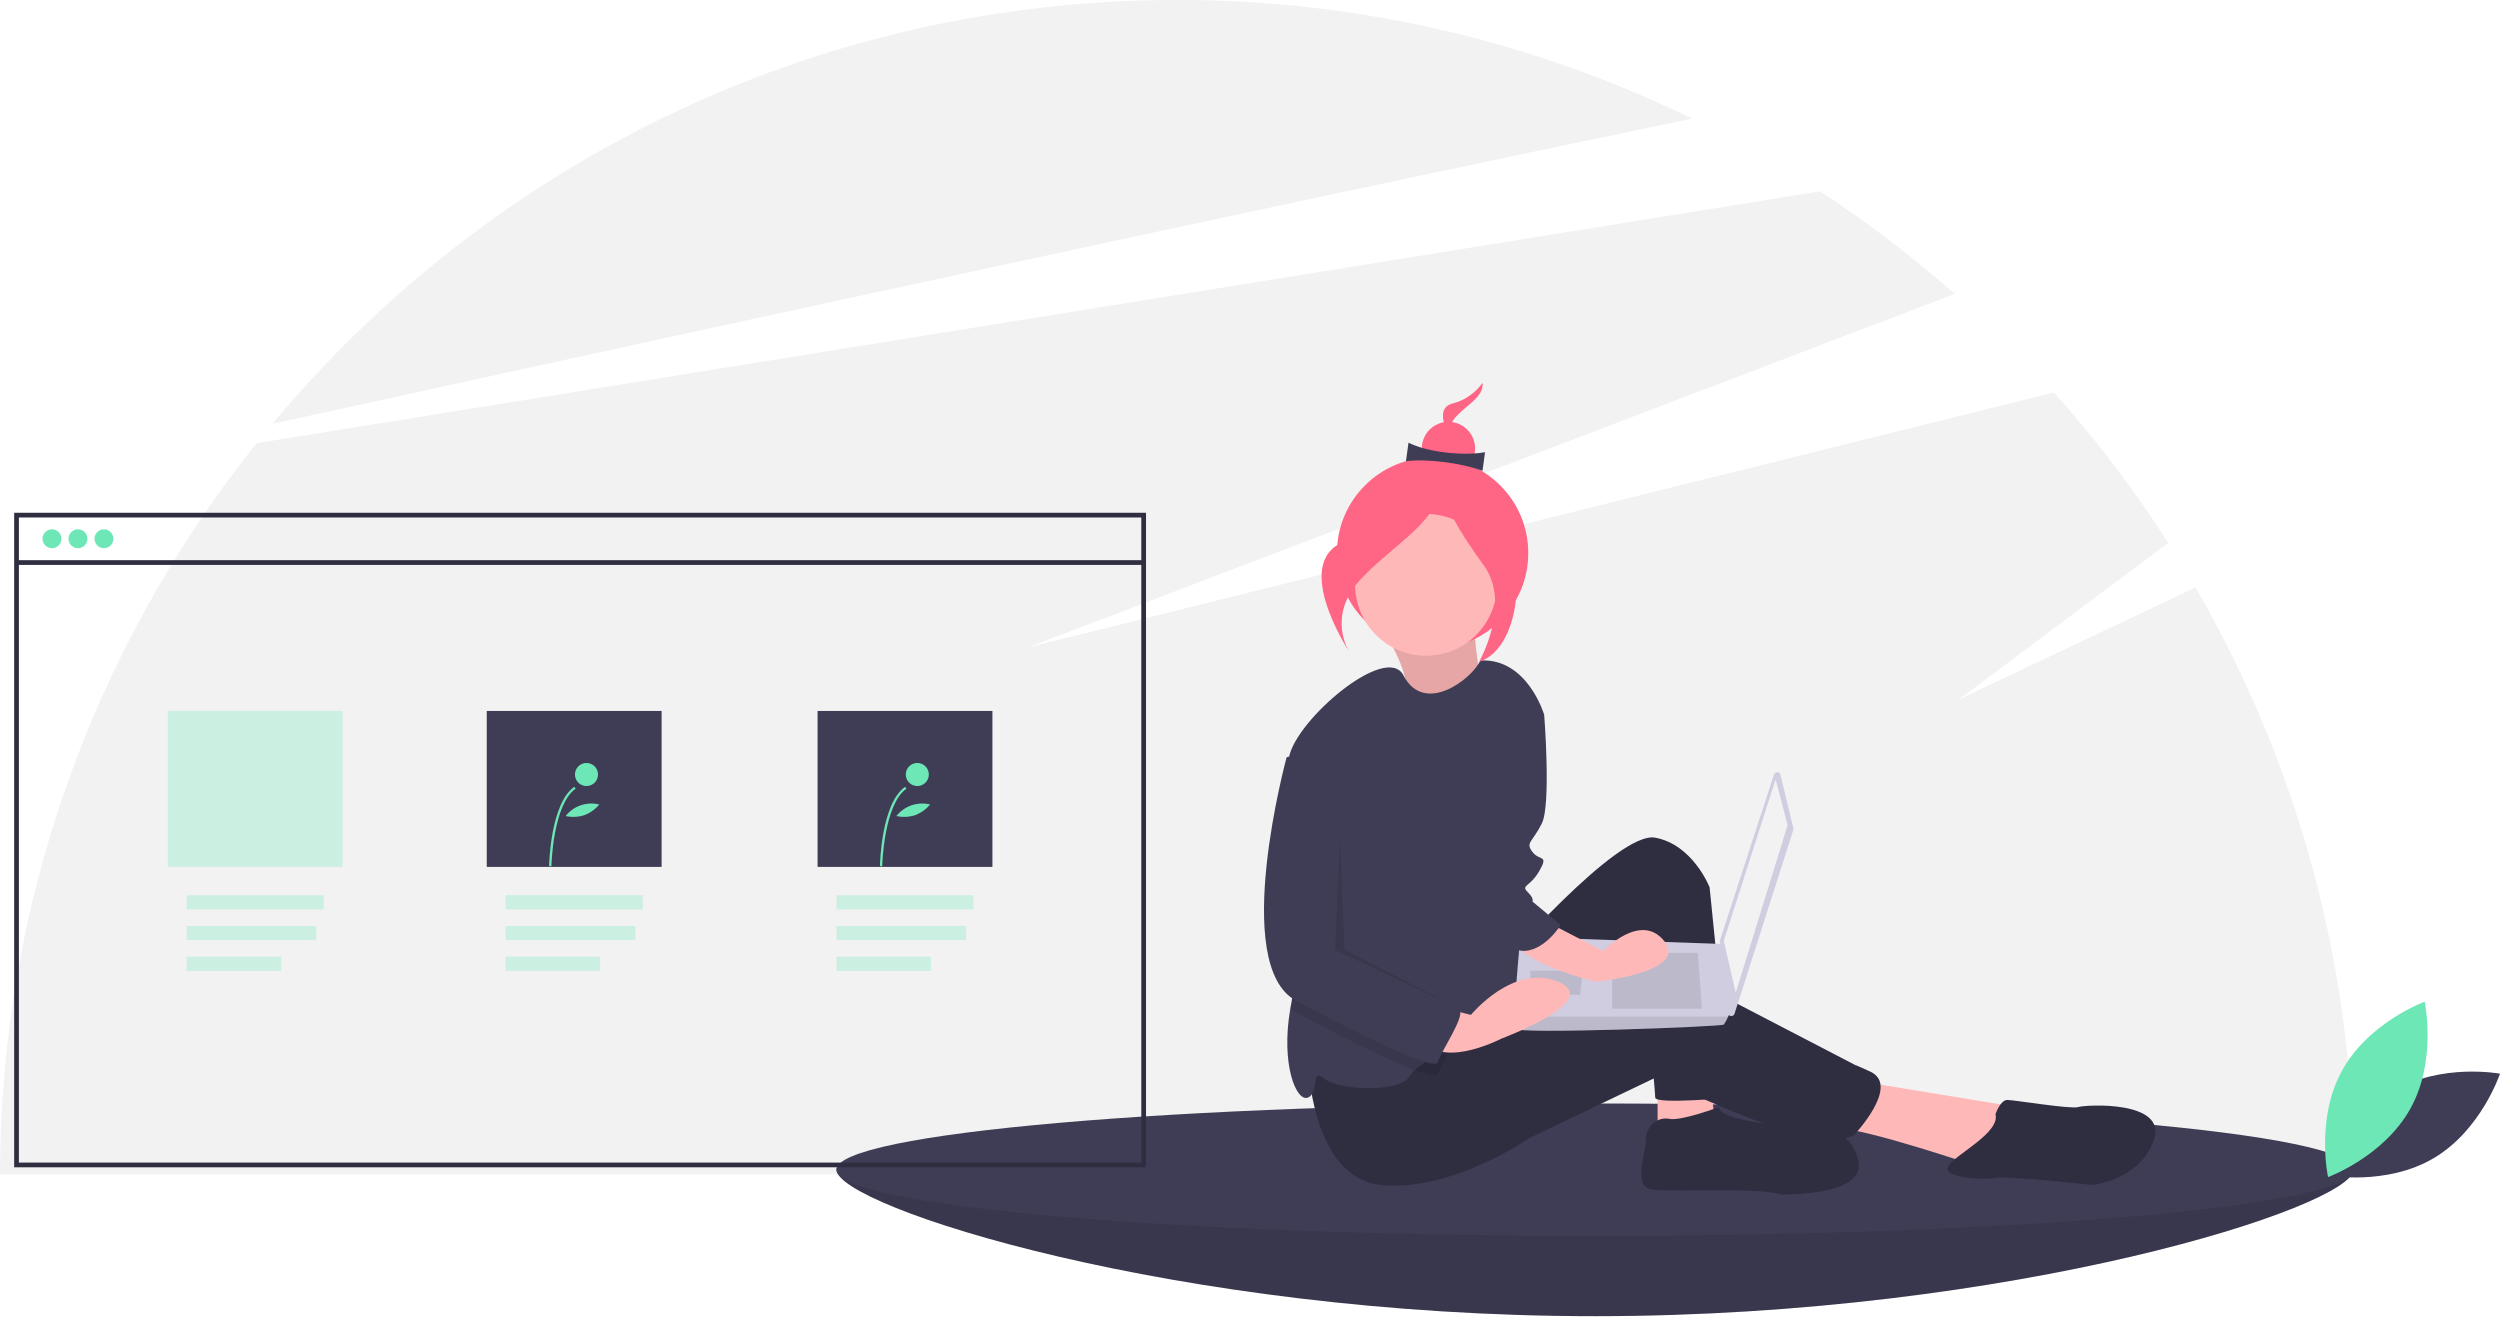
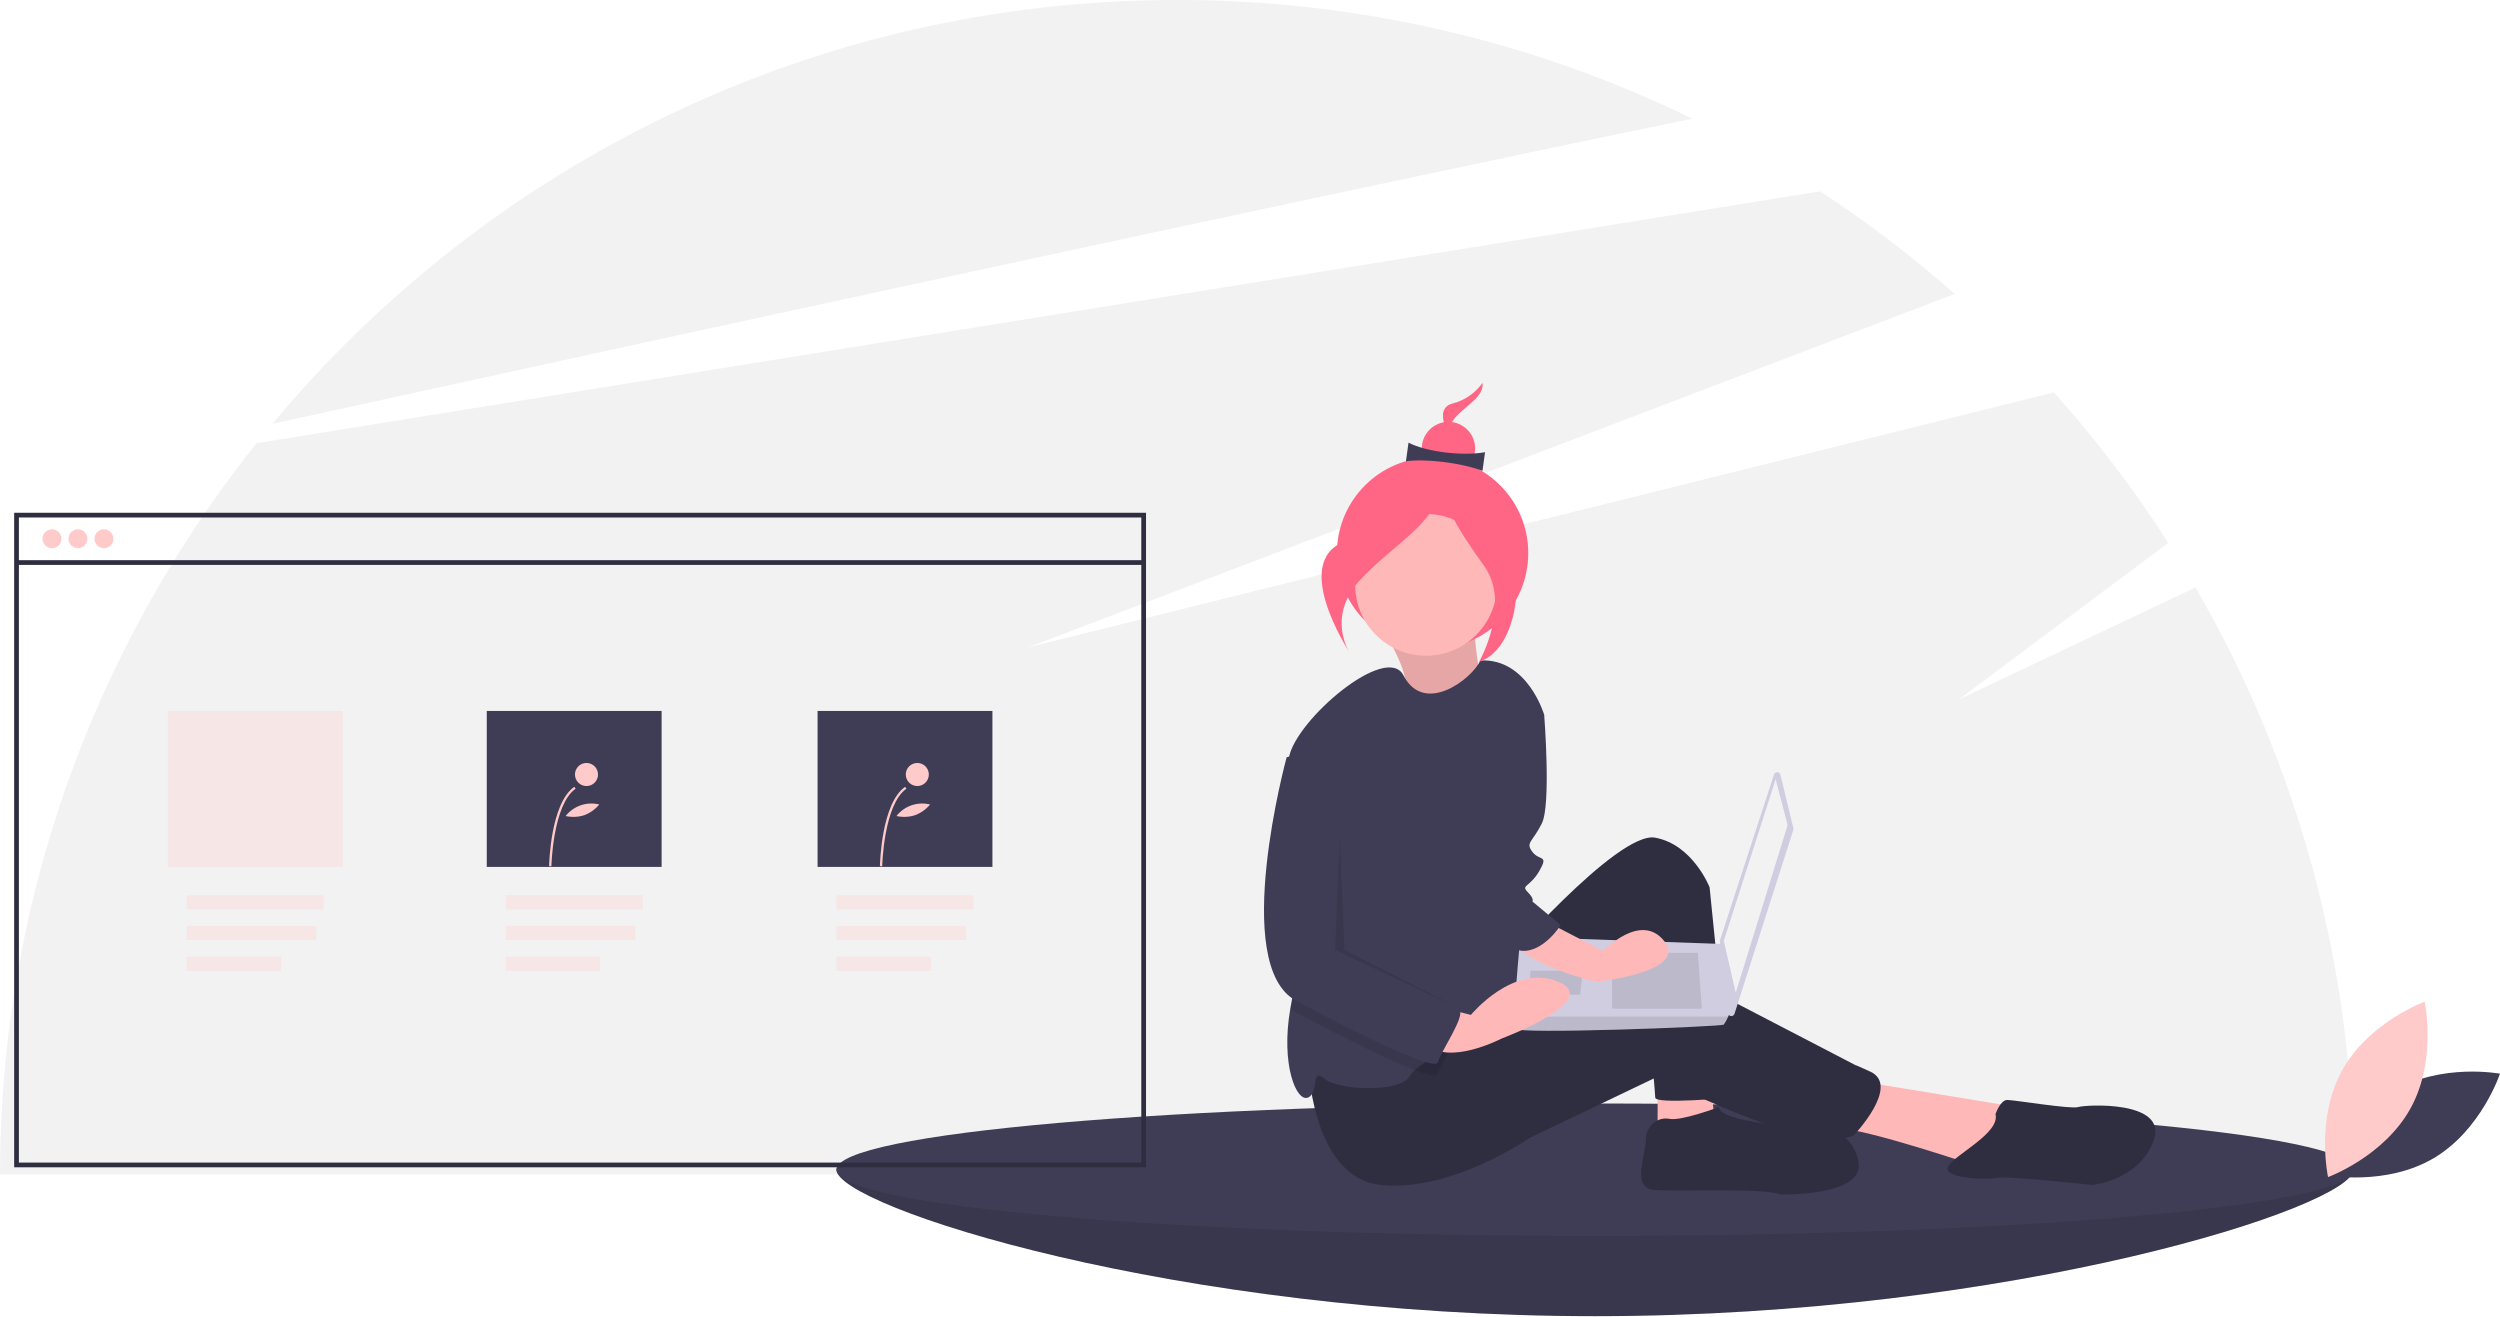
<svg xmlns="http://www.w3.org/2000/svg" id="e8c09660-db65-4061-a2dc-920e909a0453" data-name="Layer 1" width="1057.994" height="557" viewBox="0 0 1057.994 557">
  <path d="M1000.122,420.112,899.997,467.5l88.615-66.262a500.056,500.056,0,0,0-48.384-63.668L505.997,445.5,898.23,295.876a499.981,499.981,0,0,0-56.958-43.414L179.606,359.039A495.88,495.88,0,0,0,71.003,668.5h995.987A495.613,495.613,0,0,0,1000.122,420.112Z" transform="translate(-71.00317 -171.5)" fill="#f2f2f2" />
  <path d="M787.12,221.695A495.972,495.972,0,0,0,568.997,171.5c-153.83,0-291.361,69.753-382.71,179.349C342.713,316.574,615.064,257.243,787.12,221.695Z" transform="translate(-71.00317 -171.5)" fill="#f2f2f2" />
  <path d="M1066.997,666.5c0,15.464-143.717,62-321,62s-321-46.536-321-62,143.717,6,321,6S1066.997,651.036,1066.997,666.5Z" transform="translate(-71.00317 -171.5)" fill="#3f3d56" />
  <path d="M1066.997,666.5c0,15.464-143.717,62-321,62s-321-46.536-321-62,143.717,6,321,6S1066.997,651.036,1066.997,666.5Z" transform="translate(-71.00317 -171.5)" opacity="0.1" />
  <ellipse cx="674.994" cy="495" rx="321" ry="28" fill="#3f3d56" />
  <path d="M656.644,438.626s12.911,20.477,8.3,26.021,34.593,5.683,34.593,5.683-5.889-29.788-4.156-36.643Z" transform="translate(-71.00317 -171.5)" fill="#ffb8b8" />
  <path d="M656.644,438.626s12.911,20.477,8.3,26.021,34.593,5.683,34.593,5.683-5.889-29.788-4.156-36.643Z" transform="translate(-71.00317 -171.5)" opacity="0.1" />
  <circle cx="606.274" cy="234.063" r="40.484" fill="#ff6584" />
  <polygon points="701.494 453.5 701.494 477.5 725.494 472.5 723.494 455.5 701.494 453.5" fill="#ffb8b8" />
  <path d="M857.497,629l67,11-17,25s-47-16-59-16S857.497,629,857.497,629Z" transform="translate(-71.00317 -171.5)" fill="#ffb8b8" />
  <path d="M705.497,581s50-58,66-55,23,21,23,21l9,89s-32,3-32,0-6-67-6-67-47,104-72,35Z" transform="translate(-71.00317 -171.5)" fill="#2f2e41" />
  <path d="M624.497,620s1,50,31,53,63-20,63-20l54-25.87s64,33.87,83,24.87c0,0,20-21,7-27s-1,0-1,0l-77-40s-15-4-41,7-61,16-61,16Z" transform="translate(-71.00317 -171.5)" fill="#2f2e41" />
  <circle cx="603.494" cy="247.5" r="30" fill="#ffb8b8" />
  <path d="M717.497,503l-2,42s1,55-8,59c-4.55,2.02-13.69,6.08-22.14,10.52-6.34,3.32-12.29,6.84-15.61,9.87a11.194,11.194,0,0,0-2.25,2.61c-4,7-30,6-36,1s-2,6-7,8c-4.84,1.94-11.55-13.92-7.44-37.6.13-.79.28-1.59.44-2.4,4.59-22.95-2.62-77.92-1.51-99.16a37.369,37.369,0,0,1,.51-4.84c3-16,41.28-48.56,48.44-34.69,8.82,17.12,29.08,1.48,32.56-6.31,20-1,27,23,27,23Z" transform="translate(-71.00317 -171.5)" fill="#3f3d56" />
  <path d="M798.497,640s-16,6-21,5-10,3-10,9-6,20,3,21,46-1,54,2c0,0,36,1,33-14s-18-14-18-14S798.497,647,798.497,640Z" transform="translate(-71.00317 -171.5)" fill="#2f2e41" />
  <path d="M915.497,643s2-6,5-6,27,4,30,3,38-3,32,14-26,19-26,19-36-4-41-3-23,0-20-5S917.497,651,915.497,643Z" transform="translate(-71.00317 -171.5)" fill="#2f2e41" />
  <path d="M824.471,499.363l5.486,22.63a1.414,1.414,0,0,1-.027.764l-24.886,77.77a1.413,1.413,0,0,1-2.751-.271l-3.443-30.296a1.414,1.414,0,0,1,.061-.598l22.843-70.104A1.413,1.413,0,0,1,824.471,499.363Z" transform="translate(-71.00317 -171.5)" fill="#d0cde1" />
  <polygon points="751.45 329.775 756.515 349.191 734.565 420.104 729.5 398.155 751.45 329.775" fill="#f2f2f2" />
  <path d="M711.862,606.8c.844,2.533,87.797-.844,88.641-1.688a18.324,18.324,0,0,0,1.857-3.377c.794-1.688,1.52-3.377,1.52-3.377l-3.377-27.335-86.109-3.056s-2.153,23.165-2.592,33.768A25.331,25.331,0,0,0,711.862,606.8Z" transform="translate(-71.00317 -171.5)" fill="#d0cde1" />
  <polygon points="718.526 403.22 720.214 426.858 682.225 426.858 682.225 403.22 718.526 403.22" opacity="0.1" />
  <polygon points="669.562 410.818 669.789 410.773 668.718 420.949 647.612 420.949 647.612 410.818 669.562 410.818" opacity="0.1" />
  <path d="M711.862,606.8c.844,2.533,87.797-.844,88.641-1.688a18.324,18.324,0,0,0,1.857-3.377H711.803A25.331,25.331,0,0,0,711.862,606.8Z" transform="translate(-71.00317 -171.5)" opacity="0.1" />
  <path d="M698.409,333.5a22.13,22.13,0,0,1-12.769,8.778c-8.929,2.391-.073,15.809-.073,15.809s-3.22-4.879,1.425-10.046S699.112,339.34,698.409,333.5Z" transform="translate(-71.00317 -171.5)" fill="#ff6584" />
  <circle cx="612.982" cy="189.806" r="11.283" fill="#ff6584" />
  <path d="M698.39,370.762c-9.198-3.479-24.513-5.243-32.392-4.037l1.081-7.891c7.575,3.915,22.82,5.755,32.392,4.037Z" transform="translate(-71.00317 -171.5)" fill="#3f3d56" />
  <path d="M680.592,373.587s-11.527,19.174-38.332,26.351-.219,47.458-.219,47.458-9.668-14.647,4.277-30.159S682.702,391.12,680.592,373.587Z" transform="translate(-71.00317 -171.5)" fill="#ff6584" />
  <path d="M681.507,372.422s11.074,26.336,23.231,28.826,11.235,44.103-7.777,50.344c0,0,13.863-24.396,2.013-40.757S679.64,381.54,681.507,372.422Z" transform="translate(-71.00317 -171.5)" fill="#ff6584" />
  <path d="M685.357,614.52c-2.47,4.67-5.37,9.52-5.86,11.48-.33,1.33-3.99.56-9.75-1.61-11.55-4.37-31.57-14.38-50.25-24.39a15.775,15.775,0,0,1-2.44-1.6c.13-.79.28-1.59.44-2.4,4.59-22.95-2.62-77.92-1.51-99.16l8.51-2.84,17,16v68s44,24,47,26C690.027,605.02,687.917,609.67,685.357,614.52Z" transform="translate(-71.00317 -171.5)" opacity="0.1" />
  <path d="M722.497,560l27,14s16-17,26-4-29,17-29,17-34-8-35-19S722.497,560,722.497,560Z" transform="translate(-71.00317 -171.5)" fill="#ffb8b8" />
  <path d="M677.497,597l16,4s18-22,37-14-24,24-24,24-23,12-32,2S677.497,597,677.497,597Z" transform="translate(-71.00317 -171.5)" fill="#ffb8b8" />
  <path d="M712.497,465c1,1,12,9,12,9s3,38-1,46-7,8-4,12,7,1,3,8-8,6-5,9,2,4,2,4l12,10s-7.362,11.726-16.681,10.863S697.497,528,697.497,528Z" transform="translate(-71.00317 -171.5)" fill="#3f3d56" />
  <path d="M624.497,489l-9,3s-24,88,4,103,59,30,60,26,12-20,9-22-47-26-47-26V505Z" transform="translate(-71.00317 -171.5)" fill="#3f3d56" />
  <polygon points="566.994 354 564.994 402 617.994 427 568.994 402 566.994 354" opacity="0.1" />
  <path d="M1084.097,633.143c-20.155,11.884-28.088,35.774-28.088,35.774s24.745,4.621,44.9-7.263,28.088-35.774,28.088-35.774S1104.252,621.259,1084.097,633.143Z" transform="translate(-71.00317 -171.5)" fill="#3f3d56" />
-   <path d="M1091.16,640.511c-11.287,20.496-34.933,29.128-34.933,29.128s-5.347-24.598,5.94-45.094,34.933-29.128,34.933-29.128S1102.446,620.016,1091.16,640.511Z" transform="translate(-71.00317 -171.5)" fill="#6ee7b7" />
-   <circle cx="21.994" cy="228" r="4" fill="#6ee7b7" />
-   <circle cx="32.994" cy="228" r="4" fill="#6ee7b7" />
-   <circle cx="43.994" cy="228" r="4" fill="#6ee7b7" />
-   <rect x="78.994" y="378.873" width="58" height="6" fill="#6ee7b7" opacity="0.3" />
-   <rect x="78.994" y="391.873" width="54.865" height="6" fill="#6ee7b7" opacity="0.3" />
-   <rect x="78.994" y="404.873" width="39.973" height="6" fill="#6ee7b7" opacity="0.3" />
+   <path d="M1091.16,640.511c-11.287,20.496-34.933,29.128-34.933,29.128s-5.347-24.598,5.94-45.094,34.933-29.128,34.933-29.128S1102.446,620.016,1091.16,640.511Z" transform="translate(-71.00317 -171.5)" fill="#fecaca" />
+   <circle cx="21.994" cy="228" r="4" fill="#fecaca" />
+   <circle cx="32.994" cy="228" r="4" fill="#fecaca" />
+   <circle cx="43.994" cy="228" r="4" fill="#fecaca" />
+   <rect x="78.994" y="378.873" width="58" height="6" fill="#fecaca" opacity="0.3" />
+   <rect x="78.994" y="391.873" width="54.865" height="6" fill="#fecaca" opacity="0.3" />
+   <rect x="78.994" y="404.873" width="39.973" height="6" fill="#fecaca" opacity="0.3" />
  <g opacity="0.3">
-     <rect x="213.994" y="378.873" width="58" height="6" fill="#6ee7b7" />
-     <rect x="213.994" y="391.873" width="54.865" height="6" fill="#6ee7b7" />
-     <rect x="213.994" y="404.873" width="39.973" height="6" fill="#6ee7b7" />
-     <rect x="213.994" y="378.873" width="58" height="6" fill="#6ee7b7" opacity="0.3" />
-     <rect x="213.994" y="391.873" width="54.865" height="6" fill="#6ee7b7" opacity="0.3" />
-     <rect x="213.994" y="404.873" width="39.973" height="6" fill="#6ee7b7" opacity="0.3" />
+     <rect x="213.994" y="378.873" width="58" height="6" fill="#fecaca" />
+     <rect x="213.994" y="391.873" width="54.865" height="6" fill="#fecaca" />
+     <rect x="213.994" y="404.873" width="39.973" height="6" fill="#fecaca" />
+     <rect x="213.994" y="378.873" width="58" height="6" fill="#fecaca" opacity="0.3" />
+     <rect x="213.994" y="391.873" width="54.865" height="6" fill="#fecaca" opacity="0.3" />
+     <rect x="213.994" y="404.873" width="39.973" height="6" fill="#fecaca" opacity="0.3" />
  </g>
-   <rect x="353.994" y="378.873" width="58" height="6" fill="#6ee7b7" opacity="0.3" />
-   <rect x="353.994" y="391.873" width="54.865" height="6" fill="#6ee7b7" opacity="0.3" />
-   <rect x="353.994" y="404.873" width="39.973" height="6" fill="#6ee7b7" opacity="0.3" />
-   <rect x="70.994" y="300.873" width="74" height="66" fill="#6ee7b7" opacity="0.3" />
+   <rect x="353.994" y="378.873" width="58" height="6" fill="#fecaca" opacity="0.3" />
+   <rect x="353.994" y="391.873" width="54.865" height="6" fill="#fecaca" opacity="0.3" />
+   <rect x="353.994" y="404.873" width="39.973" height="6" fill="#fecaca" opacity="0.3" />
+   <rect x="70.994" y="300.873" width="74" height="66" fill="#fecaca" opacity="0.3" />
  <rect x="205.994" y="300.873" width="74" height="66" fill="#3f3d56" />
  <rect x="345.994" y="300.873" width="74" height="66" fill="#3f3d56" />
-   <path d="M304.355,538.095l-.976-.019c.021-1.081.631-26.561,10.662-33.604l.561.799C304.976,512.03,304.36,537.835,304.355,538.095Z" transform="translate(-71.00317 -171.5)" fill="#6ee7b7" />
-   <circle cx="248.2" cy="327.768" r="4.881" fill="#6ee7b7" />
-   <path d="M318.216,516.504a15.198,15.198,0,0,1-7.841.339,13.85,13.85,0,0,1,14.24-4.884A15.198,15.198,0,0,1,318.216,516.504Z" transform="translate(-71.00317 -171.5)" fill="#6ee7b7" />
-   <path d="M444.355,538.095l-.976-.019c.021-1.081.631-26.561,10.662-33.604l.561.799C444.976,512.03,444.36,537.835,444.355,538.095Z" transform="translate(-71.00317 -171.5)" fill="#6ee7b7" />
-   <circle cx="388.2" cy="327.768" r="4.881" fill="#6ee7b7" />
-   <path d="M458.216,516.504a15.198,15.198,0,0,1-7.841.339,13.85,13.85,0,0,1,14.24-4.884A15.198,15.198,0,0,1,458.216,516.504Z" transform="translate(-71.00317 -171.5)" fill="#6ee7b7" />
+   <path d="M304.355,538.095l-.976-.019c.021-1.081.631-26.561,10.662-33.604l.561.799C304.976,512.03,304.36,537.835,304.355,538.095Z" transform="translate(-71.00317 -171.5)" fill="#fecaca" />
+   <circle cx="248.2" cy="327.768" r="4.881" fill="#fecaca" />
+   <path d="M318.216,516.504a15.198,15.198,0,0,1-7.841.339,13.85,13.85,0,0,1,14.24-4.884A15.198,15.198,0,0,1,318.216,516.504Z" transform="translate(-71.00317 -171.5)" fill="#fecaca" />
+   <path d="M444.355,538.095l-.976-.019c.021-1.081.631-26.561,10.662-33.604l.561.799C444.976,512.03,444.36,537.835,444.355,538.095Z" transform="translate(-71.00317 -171.5)" fill="#fecaca" />
+   <circle cx="388.2" cy="327.768" r="4.881" fill="#fecaca" />
+   <path d="M458.216,516.504a15.198,15.198,0,0,1-7.841.339,13.85,13.85,0,0,1,14.24-4.884A15.198,15.198,0,0,1,458.216,516.504Z" transform="translate(-71.00317 -171.5)" fill="#fecaca" />
  <path d="M555.997,665.5h-479v-277h479Zm-477-2h475v-273h-475Z" transform="translate(-71.00317 -171.5)" fill="#2f2e41" />
  <rect x="6.994" y="237.065" width="477" height="2" fill="#2f2e41" />
</svg>
